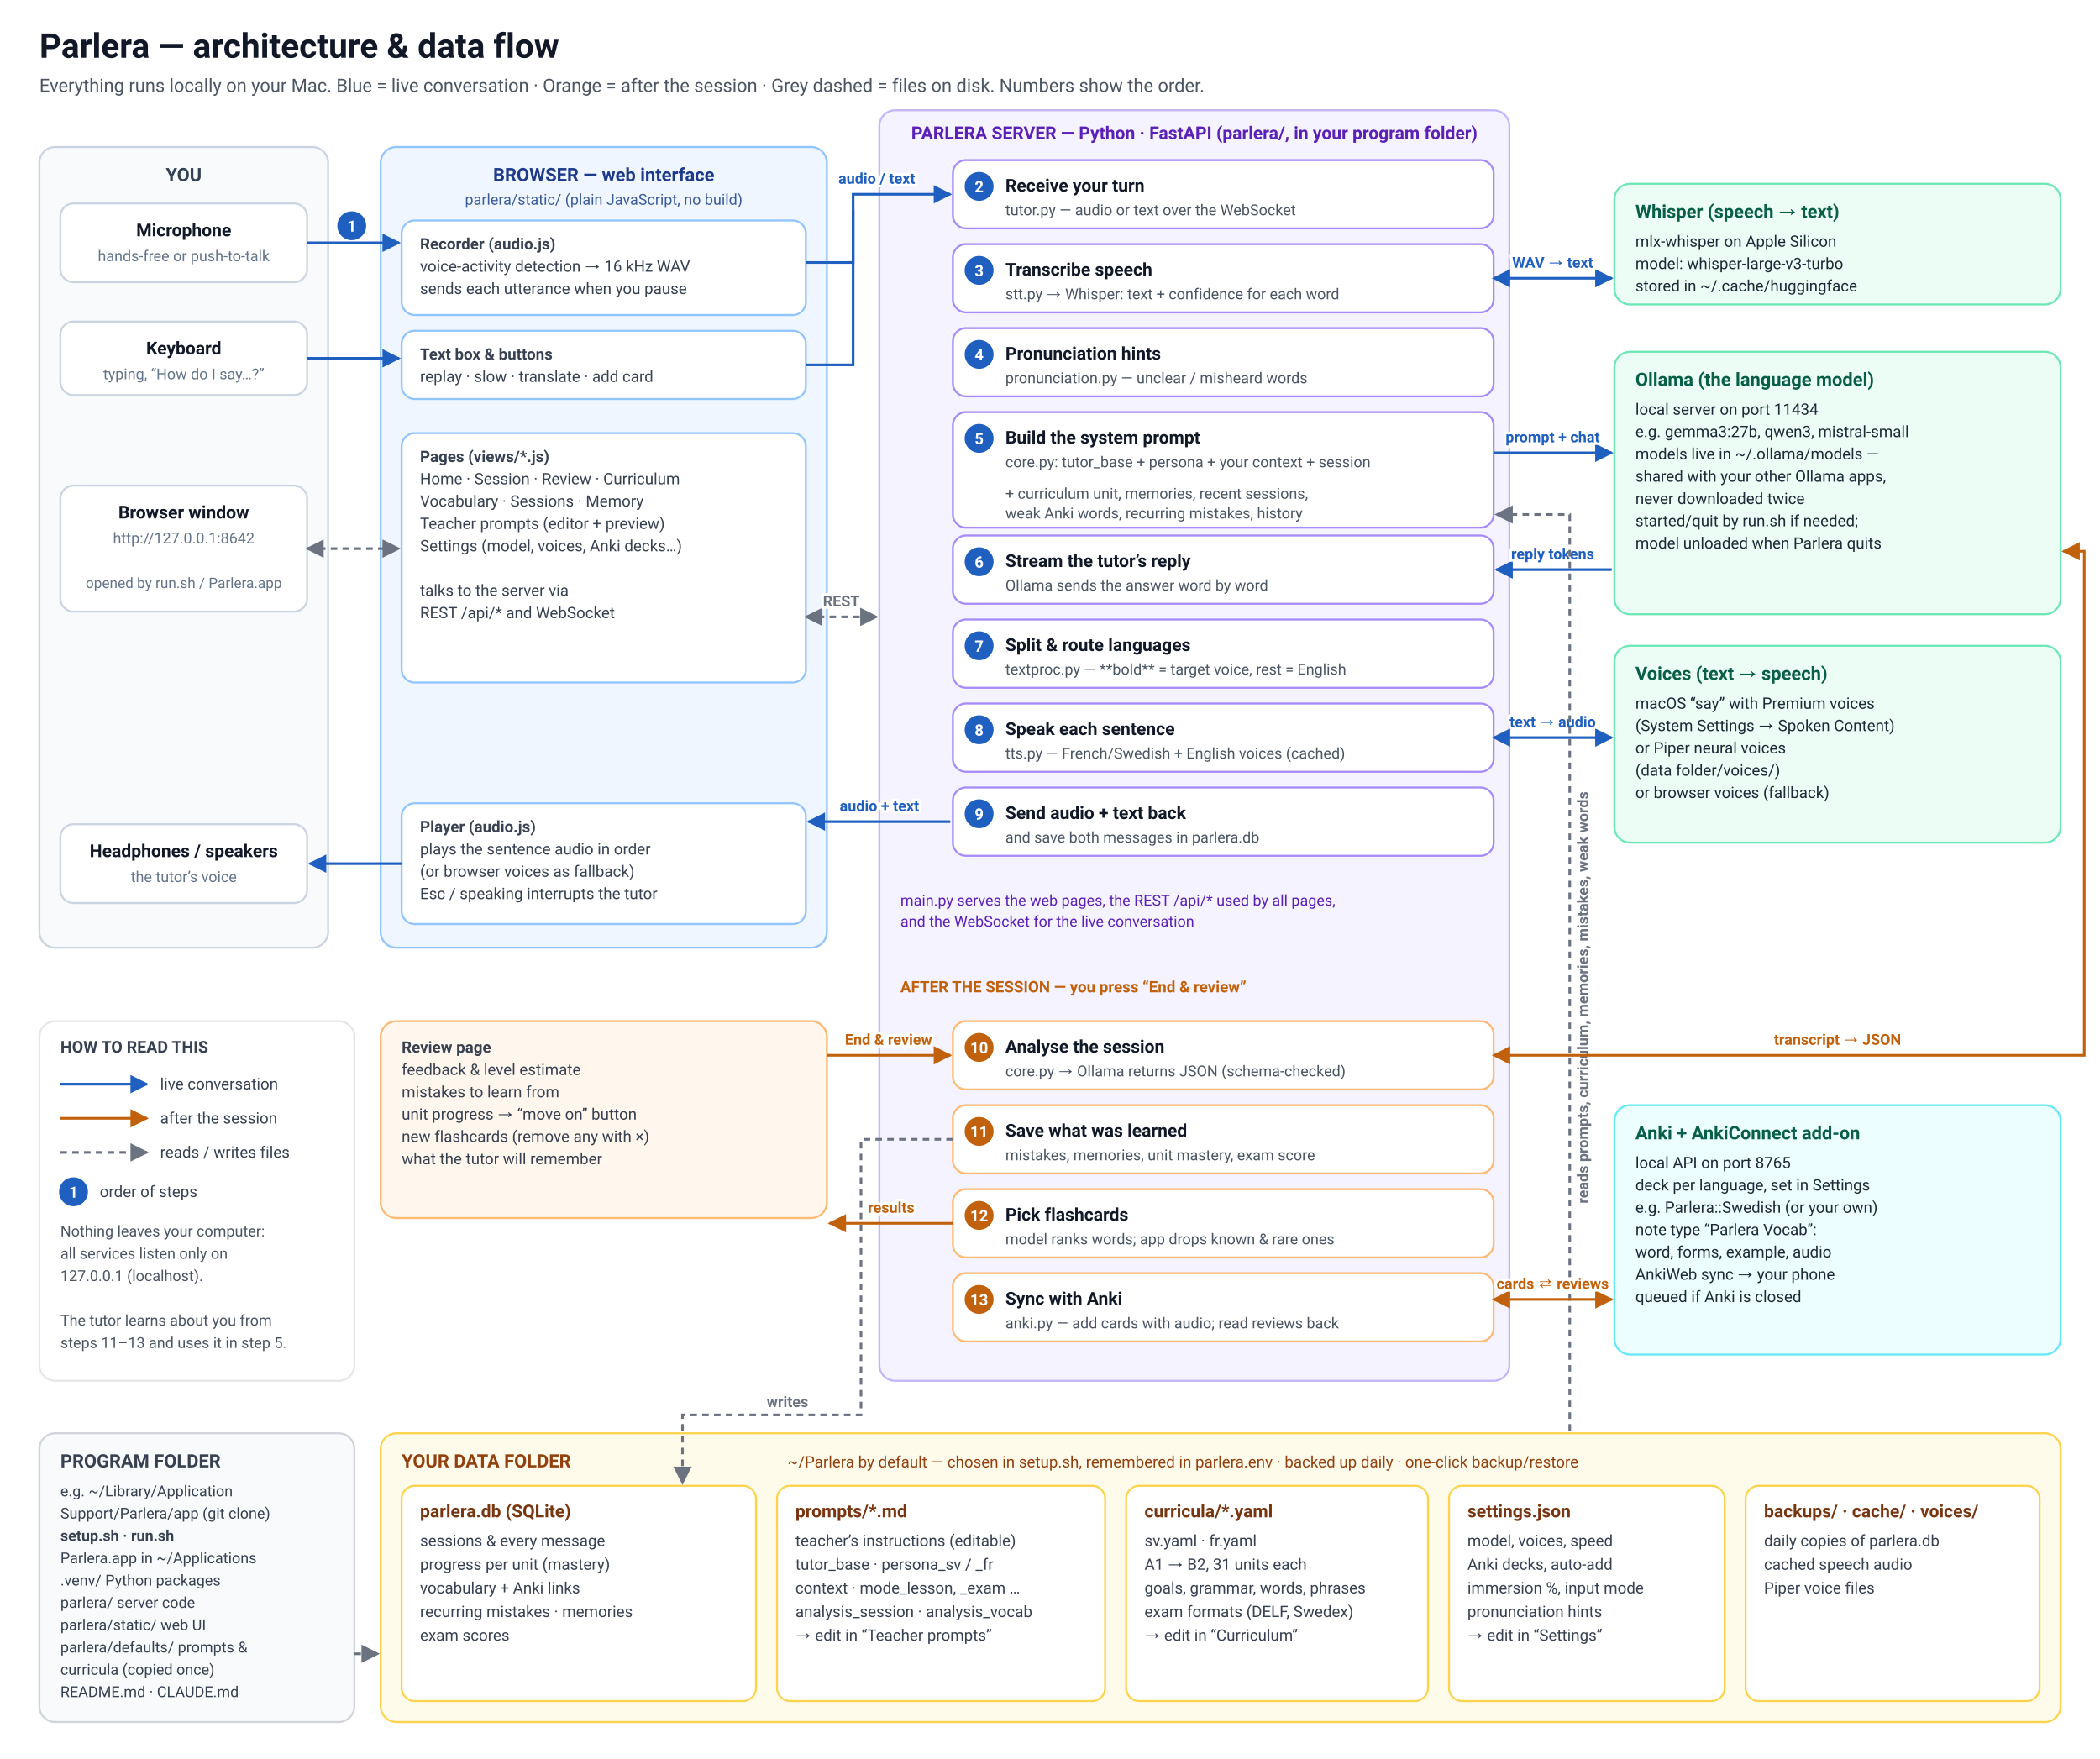
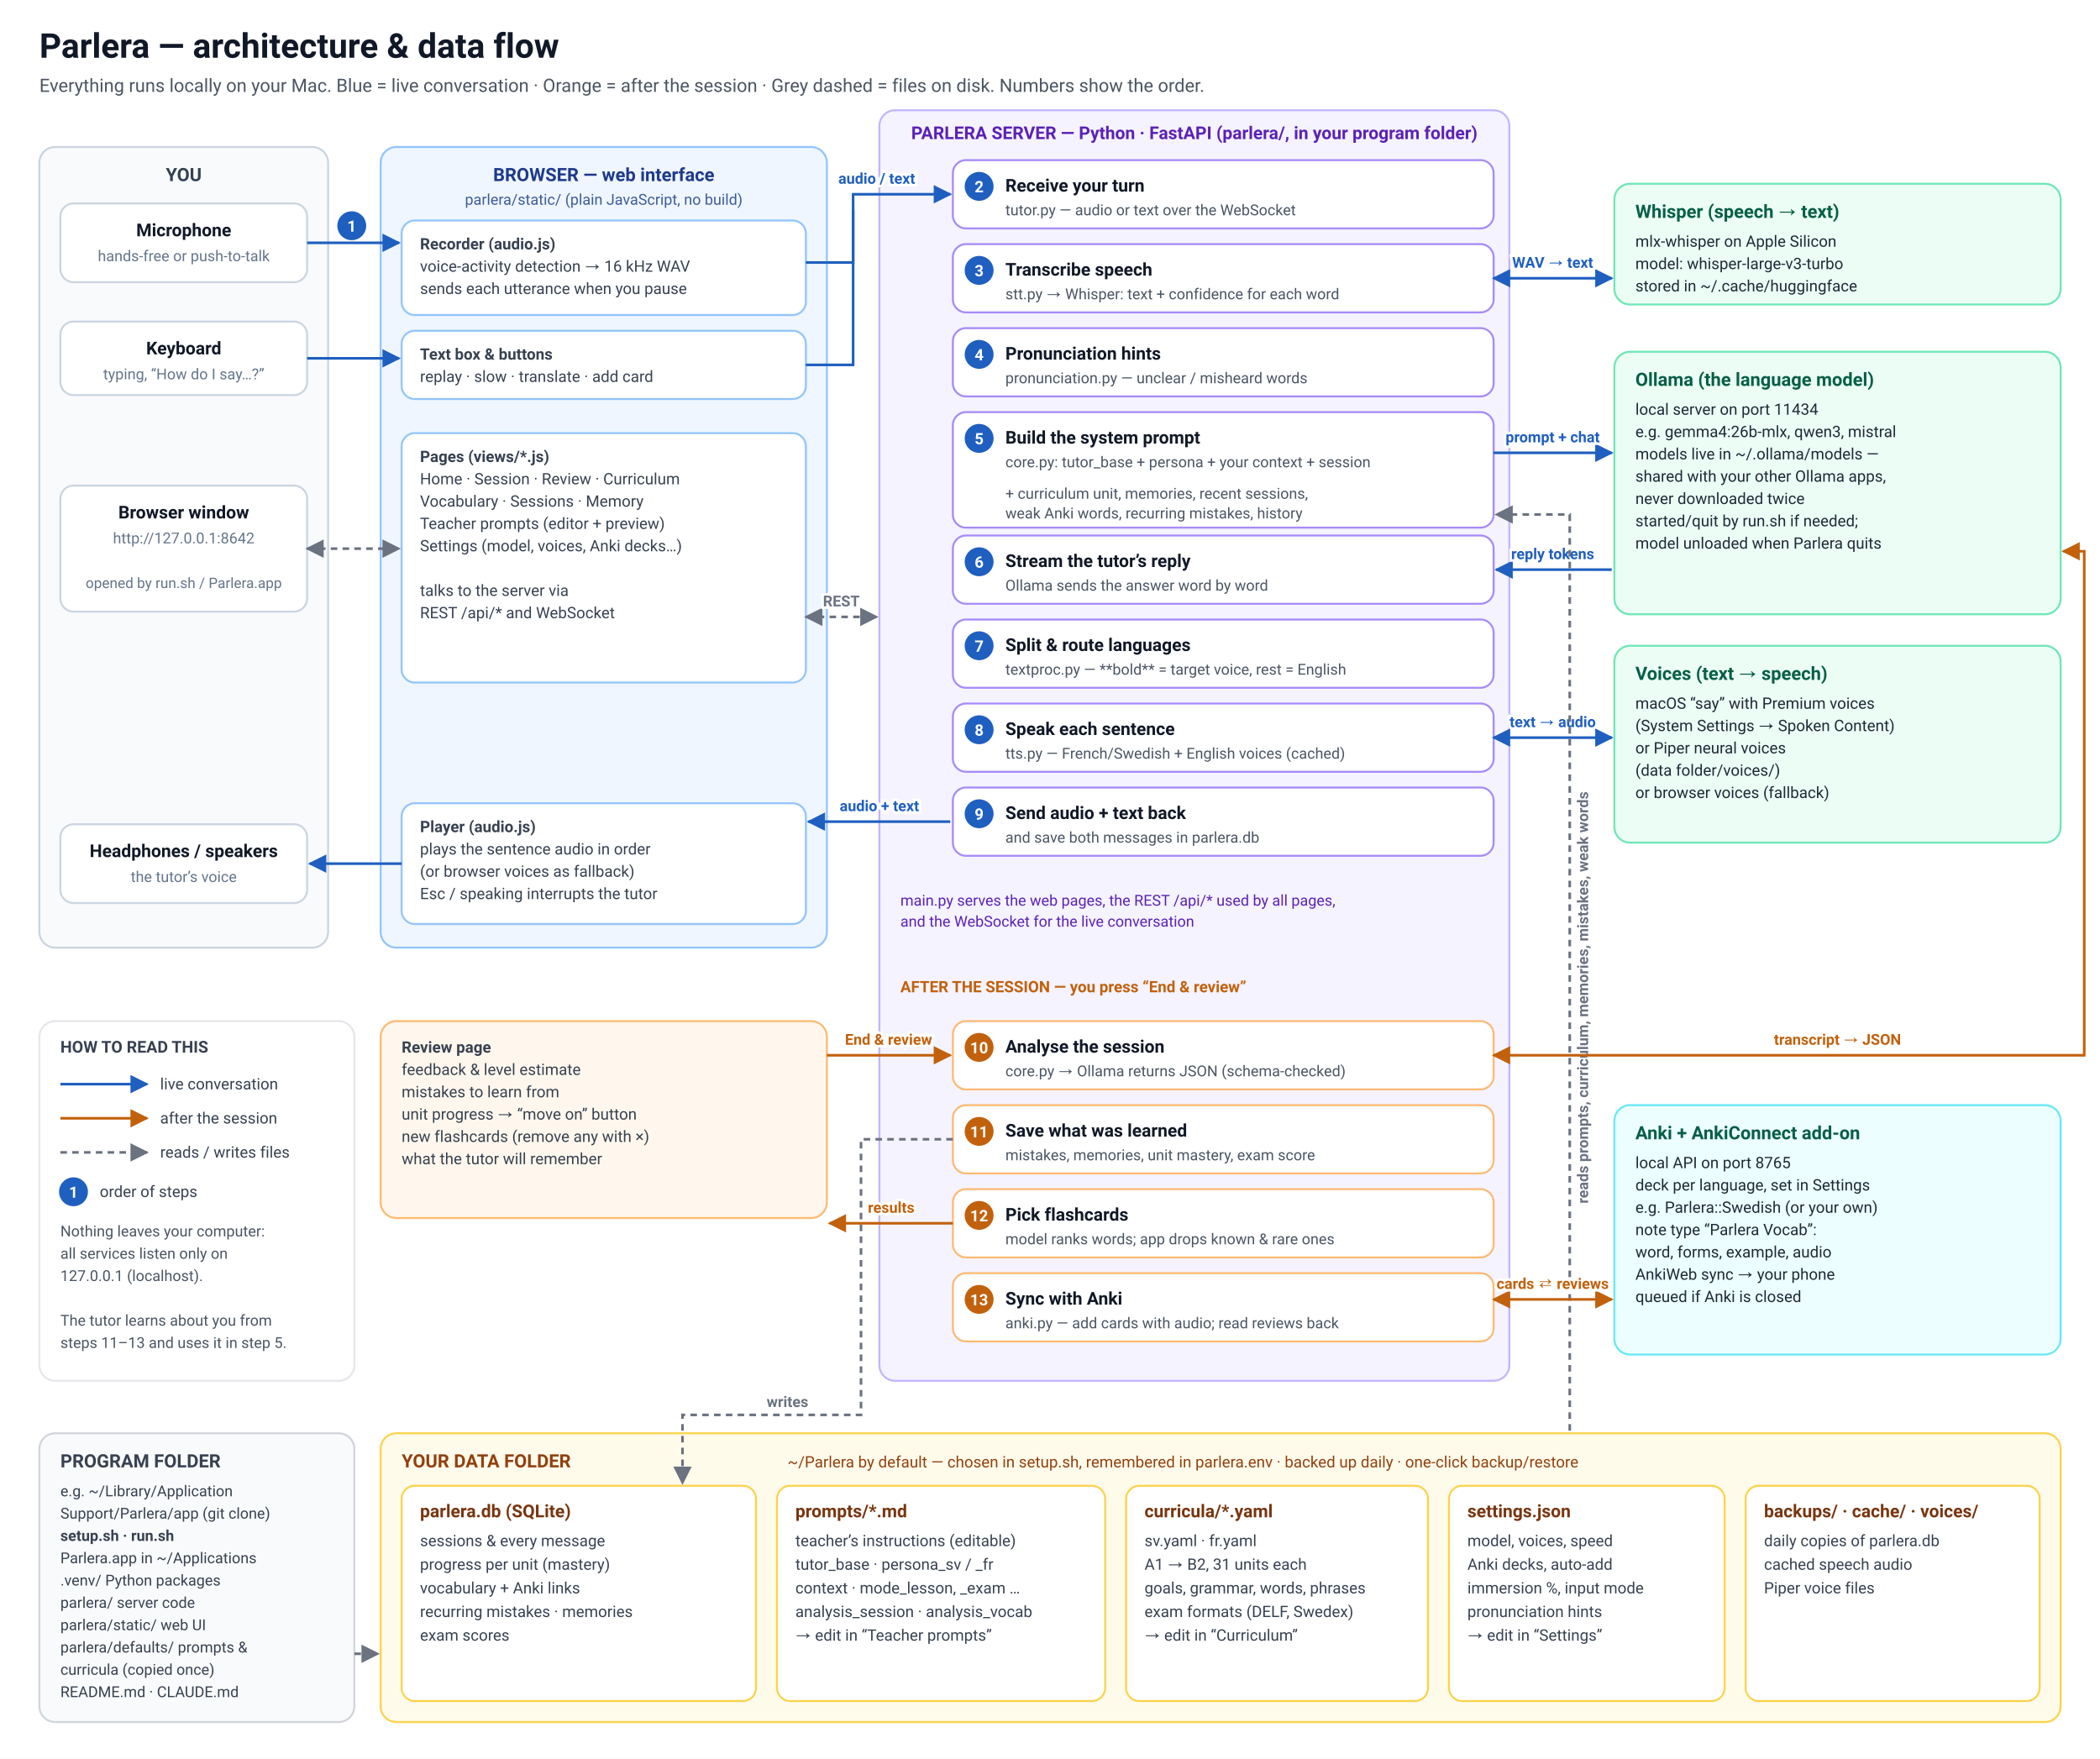
<svg xmlns="http://www.w3.org/2000/svg" viewBox="0 0 1600 1340" width="1600" height="1340" font-family="-apple-system, BlinkMacSystemFont, 'Segoe UI', Roboto, Helvetica, Arial, sans-serif">
  <defs>
    <marker id="eb" viewBox="0 0 10 10" refX="9" refY="5" markerWidth="7" markerHeight="7" orient="auto-start-reverse">
      <path d="M0 0L10 5L0 10z" fill="#1f5fbf" />
    </marker>
    <marker id="sb" viewBox="0 0 10 10" refX="9" refY="5" markerWidth="7" markerHeight="7" orient="auto-start-reverse">
      <path d="M0 0L10 5L0 10z" fill="#1f5fbf" />
    </marker>
    <marker id="eo" viewBox="0 0 10 10" refX="9" refY="5" markerWidth="7" markerHeight="7" orient="auto-start-reverse">
      <path d="M0 0L10 5L0 10z" fill="#c2610c" />
    </marker>
    <marker id="so" viewBox="0 0 10 10" refX="9" refY="5" markerWidth="7" markerHeight="7" orient="auto-start-reverse">
      <path d="M0 0L10 5L0 10z" fill="#c2610c" />
    </marker>
    <marker id="eg" viewBox="0 0 10 10" refX="9" refY="5" markerWidth="7" markerHeight="7" orient="auto-start-reverse">
      <path d="M0 0L10 5L0 10z" fill="#6b7280" />
    </marker>
    <marker id="sg" viewBox="0 0 10 10" refX="9" refY="5" markerWidth="7" markerHeight="7" orient="auto-start-reverse">
      <path d="M0 0L10 5L0 10z" fill="#6b7280" />
    </marker>
  </defs>
  <rect width="1600" height="1340" fill="#ffffff" />
  <text x="30" y="44" font-size="26" font-weight="750" fill="#111827" text-anchor="start">Parlera — architecture &amp; data flow</text>
  <text x="30" y="70" font-size="14" font-weight="400" fill="#4b5563" text-anchor="start">Everything runs locally on your Mac. Blue = live conversation · Orange = after the session · Grey dashed = files on disk. Numbers show the order.</text>
  <rect x="30" y="112" width="220" height="610" rx="12" fill="#f8fafc" stroke="#cbd5e1" stroke-width="1.5" />
  <text x="140" y="138" font-size="14" font-weight="750" fill="#334155" text-anchor="middle">YOU</text>
  <rect x="46" y="155" width="188" height="60" rx="10" fill="#ffffff" stroke="#cbd5e1" stroke-width="1.5" />
  <text x="140" y="180" font-size="13.5" font-weight="650" fill="#111827" text-anchor="middle">Microphone</text>
  <text x="140" y="199" font-size="11.5" font-weight="400" fill="#64748b" text-anchor="middle">hands-free or push-to-talk</text>
  <rect x="46" y="245" width="188" height="56" rx="10" fill="#ffffff" stroke="#cbd5e1" stroke-width="1.5" />
  <text x="140" y="270" font-size="13.5" font-weight="650" fill="#111827" text-anchor="middle">Keyboard</text>
  <text x="140" y="289" font-size="11.5" font-weight="400" fill="#64748b" text-anchor="middle">typing, “How do I say…?”</text>
  <rect x="46" y="370" width="188" height="96" rx="10" fill="#ffffff" stroke="#cbd5e1" stroke-width="1.5" />
  <text x="140" y="395" font-size="13.5" font-weight="650" fill="#111827" text-anchor="middle">Browser window</text>
  <text x="140" y="414" font-size="11.5" font-weight="400" fill="#64748b" text-anchor="middle">http://127.0.0.1:8642</text>
  <rect x="46" y="628" width="188" height="60" rx="10" fill="#ffffff" stroke="#cbd5e1" stroke-width="1.5" />
  <text x="140" y="653" font-size="13.5" font-weight="650" fill="#111827" text-anchor="middle">Headphones / speakers</text>
  <text x="140" y="672" font-size="11.5" font-weight="400" fill="#64748b" text-anchor="middle">the tutor’s voice</text>
  <text x="140" y="448" font-size="11" font-weight="400" fill="#64748b" text-anchor="middle">opened by run.sh / Parlera.app</text>
  <rect x="290" y="112" width="340" height="610" rx="12" fill="#eff6ff" stroke="#93c5fd" stroke-width="1.5" />
  <text x="460" y="138" font-size="14" font-weight="750" fill="#1e3a8a" text-anchor="middle">BROWSER — web interface</text>
  <text x="460" y="156" font-size="11.5" font-weight="400" fill="#3b5b9a" text-anchor="middle">parlera/static/  (plain JavaScript, no build)</text>
  <rect x="306" y="168" width="308" height="72" rx="10" fill="#ffffff" stroke="#93c5fd" stroke-width="1.5" />
  <text x="320" y="190" font-size="12" font-weight="650" fill="#374151" text-anchor="start">Recorder  (audio.js)</text>
  <text x="320" y="207" font-size="12" font-weight="400" fill="#374151" text-anchor="start">voice-activity detection → 16 kHz WAV</text>
  <text x="320" y="224" font-size="12" font-weight="400" fill="#374151" text-anchor="start">sends each utterance when you pause</text>
  <rect x="306" y="252" width="308" height="52" rx="10" fill="#ffffff" stroke="#93c5fd" stroke-width="1.5" />
  <text x="320" y="274" font-size="12" font-weight="650" fill="#374151" text-anchor="start">Text box &amp; buttons</text>
  <text x="320" y="291" font-size="12" font-weight="400" fill="#374151" text-anchor="start">replay · slow · translate · add card</text>
  <rect x="306" y="330" width="308" height="190" rx="10" fill="#ffffff" stroke="#93c5fd" stroke-width="1.5" />
  <text x="320" y="352" font-size="12" font-weight="650" fill="#374151" text-anchor="start">Pages  (views/*.js)</text>
  <text x="320" y="369" font-size="12" font-weight="400" fill="#374151" text-anchor="start">Home · Session · Review · Curriculum</text>
  <text x="320" y="386" font-size="12" font-weight="400" fill="#374151" text-anchor="start">Vocabulary · Sessions · Memory</text>
  <text x="320" y="403" font-size="12" font-weight="400" fill="#374151" text-anchor="start">Teacher prompts (editor + preview)</text>
  <text x="320" y="420" font-size="12" font-weight="400" fill="#374151" text-anchor="start">Settings (model, voices, Anki decks…)</text>
  <text x="320" y="437" font-size="12" font-weight="400" fill="#374151" text-anchor="start" />
  <text x="320" y="454" font-size="12" font-weight="400" fill="#374151" text-anchor="start">talks to the server via</text>
  <text x="320" y="471" font-size="12" font-weight="400" fill="#374151" text-anchor="start">REST /api/*  and  WebSocket</text>
  <rect x="306" y="612" width="308" height="92" rx="10" fill="#ffffff" stroke="#93c5fd" stroke-width="1.5" />
  <text x="320" y="634" font-size="12" font-weight="650" fill="#374151" text-anchor="start">Player  (audio.js)</text>
  <text x="320" y="651" font-size="12" font-weight="400" fill="#374151" text-anchor="start">plays the sentence audio in order</text>
  <text x="320" y="668" font-size="12" font-weight="400" fill="#374151" text-anchor="start">(or browser voices as fallback)</text>
  <text x="320" y="685" font-size="12" font-weight="400" fill="#374151" text-anchor="start">Esc / speaking interrupts the tutor</text>
  <rect x="290" y="778" width="340" height="150" rx="12" fill="#fff7ed" stroke="#fdba74" stroke-width="1.5" />
  <text x="306" y="802" font-size="12" font-weight="700" fill="#374151" text-anchor="start">Review page</text>
  <text x="306" y="819" font-size="12" font-weight="400" fill="#374151" text-anchor="start">feedback &amp; level estimate</text>
  <text x="306" y="836" font-size="12" font-weight="400" fill="#374151" text-anchor="start">mistakes to learn from</text>
  <text x="306" y="853" font-size="12" font-weight="400" fill="#374151" text-anchor="start">unit progress → “move on” button</text>
  <text x="306" y="870" font-size="12" font-weight="400" fill="#374151" text-anchor="start">new flashcards (remove any with ×)</text>
  <text x="306" y="887" font-size="12" font-weight="400" fill="#374151" text-anchor="start">what the tutor will remember</text>
  <rect x="670" y="84" width="480" height="968" rx="12" fill="#f5f3ff" stroke="#c4b5fd" stroke-width="1.5" />
  <text x="910" y="106" font-size="13.5" font-weight="750" fill="#5b21b6" text-anchor="middle">PARLERA SERVER — Python · FastAPI  (parlera/, in your program folder)</text>
  <rect x="726" y="122" width="412" height="52" rx="10" fill="#ffffff" stroke="#a78bfa" stroke-width="1.5" />
  <circle cx="746" cy="142" r="11" fill="#1f5fbf" />
  <text x="746" y="146.5" font-size="12" font-weight="700" fill="#fff" text-anchor="middle">2</text>
  <text x="766" y="146" font-size="13.5" font-weight="650" fill="#111827" text-anchor="start">Receive your turn</text>
  <text x="766" y="164" font-size="11.5" font-weight="400" fill="#4b5563" text-anchor="start">tutor.py — audio or text over the WebSocket</text>
  <rect x="726" y="186" width="412" height="52" rx="10" fill="#ffffff" stroke="#a78bfa" stroke-width="1.5" />
  <circle cx="746" cy="206" r="11" fill="#1f5fbf" />
  <text x="746" y="210.5" font-size="12" font-weight="700" fill="#fff" text-anchor="middle">3</text>
  <text x="766" y="210" font-size="13.5" font-weight="650" fill="#111827" text-anchor="start">Transcribe speech</text>
  <text x="766" y="228" font-size="11.5" font-weight="400" fill="#4b5563" text-anchor="start">stt.py → Whisper: text + confidence for each word</text>
  <rect x="726" y="250" width="412" height="52" rx="10" fill="#ffffff" stroke="#a78bfa" stroke-width="1.5" />
  <circle cx="746" cy="270" r="11" fill="#1f5fbf" />
  <text x="746" y="274.5" font-size="12" font-weight="700" fill="#fff" text-anchor="middle">4</text>
  <text x="766" y="274" font-size="13.5" font-weight="650" fill="#111827" text-anchor="start">Pronunciation hints</text>
  <text x="766" y="292" font-size="11.5" font-weight="400" fill="#4b5563" text-anchor="start">pronunciation.py — unclear / misheard words</text>
  <rect x="726" y="314" width="412" height="88" rx="10" fill="#ffffff" stroke="#a78bfa" stroke-width="1.5" />
  <circle cx="746" cy="334" r="11" fill="#1f5fbf" />
  <text x="746" y="338.5" font-size="12" font-weight="700" fill="#fff" text-anchor="middle">5</text>
  <text x="766" y="338" font-size="13.5" font-weight="650" fill="#111827" text-anchor="start">Build the system prompt</text>
  <text x="766" y="356" font-size="11.5" font-weight="400" fill="#4b5563" text-anchor="start">core.py: tutor_base + persona + your context + session</text>
  <rect x="726" y="408" width="412" height="52" rx="10" fill="#ffffff" stroke="#a78bfa" stroke-width="1.5" />
  <circle cx="746" cy="428" r="11" fill="#1f5fbf" />
  <text x="746" y="432.5" font-size="12" font-weight="700" fill="#fff" text-anchor="middle">6</text>
  <text x="766" y="432" font-size="13.5" font-weight="650" fill="#111827" text-anchor="start">Stream the tutor’s reply</text>
  <text x="766" y="450" font-size="11.5" font-weight="400" fill="#4b5563" text-anchor="start">Ollama sends the answer word by word</text>
  <rect x="726" y="472" width="412" height="52" rx="10" fill="#ffffff" stroke="#a78bfa" stroke-width="1.5" />
  <circle cx="746" cy="492" r="11" fill="#1f5fbf" />
  <text x="746" y="496.5" font-size="12" font-weight="700" fill="#fff" text-anchor="middle">7</text>
  <text x="766" y="496" font-size="13.5" font-weight="650" fill="#111827" text-anchor="start">Split &amp; route languages</text>
  <text x="766" y="514" font-size="11.5" font-weight="400" fill="#4b5563" text-anchor="start">textproc.py — **bold** = target voice, rest = English</text>
  <rect x="726" y="536" width="412" height="52" rx="10" fill="#ffffff" stroke="#a78bfa" stroke-width="1.5" />
  <circle cx="746" cy="556" r="11" fill="#1f5fbf" />
  <text x="746" y="560.5" font-size="12" font-weight="700" fill="#fff" text-anchor="middle">8</text>
  <text x="766" y="560" font-size="13.5" font-weight="650" fill="#111827" text-anchor="start">Speak each sentence</text>
  <text x="766" y="578" font-size="11.5" font-weight="400" fill="#4b5563" text-anchor="start">tts.py — French/Swedish + English voices (cached)</text>
  <rect x="726" y="600" width="412" height="52" rx="10" fill="#ffffff" stroke="#a78bfa" stroke-width="1.5" />
  <circle cx="746" cy="620" r="11" fill="#1f5fbf" />
  <text x="746" y="624.5" font-size="12" font-weight="700" fill="#fff" text-anchor="middle">9</text>
  <text x="766" y="624" font-size="13.5" font-weight="650" fill="#111827" text-anchor="start">Send audio + text back</text>
  <text x="766" y="642" font-size="11.5" font-weight="400" fill="#4b5563" text-anchor="start">and save both messages in parlera.db</text>
  <text x="766" y="380" font-size="11.5" font-weight="400" fill="#4b5563" text-anchor="start">+ curriculum unit, memories, recent sessions,</text>
  <text x="766" y="395" font-size="11.5" font-weight="400" fill="#4b5563" text-anchor="start">  weak Anki words, recurring mistakes, history</text>
  <rect x="726" y="778" width="412" height="52" rx="10" fill="#ffffff" stroke="#fdba74" stroke-width="1.5" />
  <circle cx="746" cy="798" r="11" fill="#c2610c" />
  <text x="746" y="802.5" font-size="12" font-weight="700" fill="#fff" text-anchor="middle">10</text>
  <text x="766" y="802" font-size="13.5" font-weight="650" fill="#111827" text-anchor="start">Analyse the session</text>
  <text x="766" y="820" font-size="11.5" font-weight="400" fill="#4b5563" text-anchor="start">core.py → Ollama returns JSON (schema-checked)</text>
  <rect x="726" y="842" width="412" height="52" rx="10" fill="#ffffff" stroke="#fdba74" stroke-width="1.5" />
  <circle cx="746" cy="862" r="11" fill="#c2610c" />
  <text x="746" y="866.5" font-size="12" font-weight="700" fill="#fff" text-anchor="middle">11</text>
  <text x="766" y="866" font-size="13.5" font-weight="650" fill="#111827" text-anchor="start">Save what was learned</text>
  <text x="766" y="884" font-size="11.5" font-weight="400" fill="#4b5563" text-anchor="start">mistakes, memories, unit mastery, exam score</text>
  <rect x="726" y="906" width="412" height="52" rx="10" fill="#ffffff" stroke="#fdba74" stroke-width="1.5" />
  <circle cx="746" cy="926" r="11" fill="#c2610c" />
  <text x="746" y="930.5" font-size="12" font-weight="700" fill="#fff" text-anchor="middle">12</text>
  <text x="766" y="930" font-size="13.5" font-weight="650" fill="#111827" text-anchor="start">Pick flashcards</text>
  <text x="766" y="948" font-size="11.5" font-weight="400" fill="#4b5563" text-anchor="start">model ranks words; app drops known &amp; rare ones</text>
  <rect x="726" y="970" width="412" height="52" rx="10" fill="#ffffff" stroke="#fdba74" stroke-width="1.5" />
  <circle cx="746" cy="990" r="11" fill="#c2610c" />
  <text x="746" y="994.5" font-size="12" font-weight="700" fill="#fff" text-anchor="middle">13</text>
  <text x="766" y="994" font-size="13.5" font-weight="650" fill="#111827" text-anchor="start">Sync with Anki</text>
  <text x="766" y="1012" font-size="11.5" font-weight="400" fill="#4b5563" text-anchor="start">anki.py — add cards with audio; read reviews back</text>
  <rect x="1230" y="140" width="340" height="92" rx="12" fill="#ecfdf5" stroke="#6ee7b7" stroke-width="1.5" />
  <text x="1246" y="166" font-size="14" font-weight="750" fill="#065f46" text-anchor="start">Whisper  (speech → text)</text>
  <text x="1246" y="188" font-size="12" font-weight="400" fill="#1f2937" text-anchor="start">mlx-whisper on Apple Silicon</text>
  <text x="1246" y="205" font-size="12" font-weight="400" fill="#1f2937" text-anchor="start">model: whisper-large-v3-turbo</text>
  <text x="1246" y="222" font-size="12" font-weight="400" fill="#1f2937" text-anchor="start">stored in ~/.cache/huggingface</text>
  <rect x="1230" y="268" width="340" height="200" rx="12" fill="#ecfdf5" stroke="#6ee7b7" stroke-width="1.5" />
  <text x="1246" y="294" font-size="14" font-weight="750" fill="#065f46" text-anchor="start">Ollama  (the language model)</text>
  <text x="1246" y="316" font-size="12" font-weight="400" fill="#1f2937" text-anchor="start">local server on port 11434</text>
-   <text x="1246" y="333" font-size="12" font-weight="400" fill="#1f2937" text-anchor="start">e.g. gemma3:27b, qwen3, mistral-small</text>
+   <text x="1246" y="333" font-size="12" font-weight="400" fill="#1f2937" text-anchor="start">e.g. gemma4:26b-mlx, qwen3, mistral</text>
  <text x="1246" y="350" font-size="12" font-weight="400" fill="#1f2937" text-anchor="start">models live in ~/.ollama/models —</text>
  <text x="1246" y="367" font-size="12" font-weight="400" fill="#1f2937" text-anchor="start">shared with your other Ollama apps,</text>
  <text x="1246" y="384" font-size="12" font-weight="400" fill="#1f2937" text-anchor="start">never downloaded twice</text>
  <text x="1246" y="401" font-size="12" font-weight="400" fill="#1f2937" text-anchor="start">started/quit by run.sh if needed;</text>
  <text x="1246" y="418" font-size="12" font-weight="400" fill="#1f2937" text-anchor="start">model unloaded when Parlera quits</text>
  <rect x="1230" y="492" width="340" height="150" rx="12" fill="#ecfdf5" stroke="#6ee7b7" stroke-width="1.5" />
  <text x="1246" y="518" font-size="14" font-weight="750" fill="#065f46" text-anchor="start">Voices  (text → speech)</text>
  <text x="1246" y="540" font-size="12" font-weight="400" fill="#1f2937" text-anchor="start">macOS “say” with Premium voices</text>
  <text x="1246" y="557" font-size="12" font-weight="400" fill="#1f2937" text-anchor="start">  (System Settings → Spoken Content)</text>
  <text x="1246" y="574" font-size="12" font-weight="400" fill="#1f2937" text-anchor="start">or Piper neural voices</text>
  <text x="1246" y="591" font-size="12" font-weight="400" fill="#1f2937" text-anchor="start">  (data folder/voices/)</text>
  <text x="1246" y="608" font-size="12" font-weight="400" fill="#1f2937" text-anchor="start">or browser voices (fallback)</text>
  <rect x="1230" y="842" width="340" height="190" rx="12" fill="#ecfeff" stroke="#67e8f9" stroke-width="1.5" />
  <text x="1246" y="868" font-size="14" font-weight="750" fill="#065f46" text-anchor="start">Anki  +  AnkiConnect add-on</text>
  <text x="1246" y="890" font-size="12" font-weight="400" fill="#1f2937" text-anchor="start">local API on port 8765</text>
  <text x="1246" y="907" font-size="12" font-weight="400" fill="#1f2937" text-anchor="start">deck per language, set in Settings</text>
  <text x="1246" y="924" font-size="12" font-weight="400" fill="#1f2937" text-anchor="start">  e.g. Parlera::Swedish (or your own)</text>
  <text x="1246" y="941" font-size="12" font-weight="400" fill="#1f2937" text-anchor="start">note type “Parlera Vocab”:</text>
  <text x="1246" y="958" font-size="12" font-weight="400" fill="#1f2937" text-anchor="start">  word, forms, example, audio</text>
  <text x="1246" y="975" font-size="12" font-weight="400" fill="#1f2937" text-anchor="start">AnkiWeb sync → your phone</text>
  <text x="1246" y="992" font-size="12" font-weight="400" fill="#1f2937" text-anchor="start">queued if Anki is closed</text>
  <rect x="290" y="1092" width="1280" height="220" rx="12" fill="#fffbeb" stroke="#fcd34d" stroke-width="1.5" />
  <text x="306" y="1118" font-size="14" font-weight="750" fill="#92400e" text-anchor="start">YOUR DATA FOLDER</text>
  <text x="600" y="1118" font-size="12" font-weight="400" fill="#92400e" text-anchor="start">~/Parlera by default — chosen in setup.sh, remembered in parlera.env · backed up daily · one-click backup/restore</text>
  <rect x="306" y="1132" width="270" height="164" rx="10" fill="#ffffff" stroke="#fcd34d" stroke-width="1.5" />
  <text x="320" y="1156" font-size="13.5" font-weight="700" fill="#78350f" text-anchor="start">parlera.db  (SQLite)</text>
  <text x="320" y="1178" font-size="12" font-weight="400" fill="#374151" text-anchor="start">sessions &amp; every message</text>
  <text x="320" y="1196" font-size="12" font-weight="400" fill="#374151" text-anchor="start">progress per unit (mastery)</text>
  <text x="320" y="1214" font-size="12" font-weight="400" fill="#374151" text-anchor="start">vocabulary + Anki links</text>
  <text x="320" y="1232" font-size="12" font-weight="400" fill="#374151" text-anchor="start">recurring mistakes · memories</text>
  <text x="320" y="1250" font-size="12" font-weight="400" fill="#374151" text-anchor="start">exam scores</text>
  <rect x="592" y="1132" width="250" height="164" rx="10" fill="#ffffff" stroke="#fcd34d" stroke-width="1.5" />
  <text x="606" y="1156" font-size="13.5" font-weight="700" fill="#78350f" text-anchor="start">prompts/*.md</text>
  <text x="606" y="1178" font-size="12" font-weight="400" fill="#374151" text-anchor="start">teacher’s instructions (editable)</text>
  <text x="606" y="1196" font-size="12" font-weight="400" fill="#374151" text-anchor="start">tutor_base · persona_sv / _fr</text>
  <text x="606" y="1214" font-size="12" font-weight="400" fill="#374151" text-anchor="start">context · mode_lesson, _exam …</text>
  <text x="606" y="1232" font-size="12" font-weight="400" fill="#374151" text-anchor="start">analysis_session · analysis_vocab</text>
  <text x="606" y="1250" font-size="12" font-weight="400" fill="#374151" text-anchor="start">→ edit in “Teacher prompts”</text>
  <rect x="858" y="1132" width="230" height="164" rx="10" fill="#ffffff" stroke="#fcd34d" stroke-width="1.5" />
  <text x="872" y="1156" font-size="13.5" font-weight="700" fill="#78350f" text-anchor="start">curricula/*.yaml</text>
  <text x="872" y="1178" font-size="12" font-weight="400" fill="#374151" text-anchor="start">sv.yaml · fr.yaml</text>
  <text x="872" y="1196" font-size="12" font-weight="400" fill="#374151" text-anchor="start">A1 → B2, 31 units each</text>
  <text x="872" y="1214" font-size="12" font-weight="400" fill="#374151" text-anchor="start">goals, grammar, words, phrases</text>
  <text x="872" y="1232" font-size="12" font-weight="400" fill="#374151" text-anchor="start">exam formats (DELF, Swedex)</text>
  <text x="872" y="1250" font-size="12" font-weight="400" fill="#374151" text-anchor="start">→ edit in “Curriculum”</text>
  <rect x="1104" y="1132" width="210" height="164" rx="10" fill="#ffffff" stroke="#fcd34d" stroke-width="1.5" />
  <text x="1118" y="1156" font-size="13.5" font-weight="700" fill="#78350f" text-anchor="start">settings.json</text>
  <text x="1118" y="1178" font-size="12" font-weight="400" fill="#374151" text-anchor="start">model, voices, speed</text>
  <text x="1118" y="1196" font-size="12" font-weight="400" fill="#374151" text-anchor="start">Anki decks, auto-add</text>
  <text x="1118" y="1214" font-size="12" font-weight="400" fill="#374151" text-anchor="start">immersion %, input mode</text>
  <text x="1118" y="1232" font-size="12" font-weight="400" fill="#374151" text-anchor="start">pronunciation hints</text>
  <text x="1118" y="1250" font-size="12" font-weight="400" fill="#374151" text-anchor="start">→ edit in “Settings”</text>
  <rect x="1330" y="1132" width="224" height="164" rx="10" fill="#ffffff" stroke="#fcd34d" stroke-width="1.5" />
  <text x="1344" y="1156" font-size="13.5" font-weight="700" fill="#78350f" text-anchor="start">backups/ · cache/ · voices/</text>
  <text x="1344" y="1178" font-size="12" font-weight="400" fill="#374151" text-anchor="start">daily copies of parlera.db</text>
  <text x="1344" y="1196" font-size="12" font-weight="400" fill="#374151" text-anchor="start">cached speech audio</text>
  <text x="1344" y="1214" font-size="12" font-weight="400" fill="#374151" text-anchor="start">Piper voice files</text>
  <text x="1344" y="1232" font-size="12" font-weight="400" fill="#374151" text-anchor="start" />
  <text x="1344" y="1250" font-size="12" font-weight="400" fill="#374151" text-anchor="start" />
  <rect x="30" y="1092" width="240" height="220" rx="12" fill="#f9fafb" stroke="#d1d5db" stroke-width="1.5" />
  <text x="46" y="1118" font-size="14" font-weight="750" fill="#374151" text-anchor="start">PROGRAM FOLDER</text>
  <text x="46" y="1140" font-size="11.5" font-weight="400" fill="#374151" text-anchor="start">e.g. ~/Library/Application</text>
  <text x="46" y="1157" font-size="11.5" font-weight="400" fill="#374151" text-anchor="start">Support/Parlera/app (git clone)</text>
  <text x="46" y="1174" font-size="11.5" font-weight="650" fill="#374151" text-anchor="start">setup.sh · run.sh</text>
  <text x="46" y="1191" font-size="11.5" font-weight="400" fill="#374151" text-anchor="start">Parlera.app in ~/Applications</text>
  <text x="46" y="1208" font-size="11.5" font-weight="400" fill="#374151" text-anchor="start">.venv/  Python packages</text>
  <text x="46" y="1225" font-size="11.5" font-weight="400" fill="#374151" text-anchor="start">parlera/  server code</text>
  <text x="46" y="1242" font-size="11.5" font-weight="400" fill="#374151" text-anchor="start">parlera/static/  web UI</text>
  <text x="46" y="1259" font-size="11.5" font-weight="400" fill="#374151" text-anchor="start">parlera/defaults/  prompts &amp;</text>
  <text x="46" y="1276" font-size="11.5" font-weight="400" fill="#374151" text-anchor="start">  curricula (copied once)</text>
  <text x="46" y="1293" font-size="11.5" font-weight="400" fill="#374151" text-anchor="start">README.md · CLAUDE.md</text>
  <rect x="30" y="778" width="240" height="274" rx="12" fill="#ffffff" stroke="#e5e7eb" stroke-width="1.5" />
  <text x="46" y="802" font-size="12.5" font-weight="750" fill="#374151" text-anchor="start">HOW TO READ THIS</text>
  <path d="M46 826 H112" fill="none" stroke="#1f5fbf" stroke-width="2" marker-end="url(#eb)" />
  <text x="122" y="830" font-size="12" font-weight="400" fill="#374151" text-anchor="start">live conversation</text>
  <path d="M46 852 H112" fill="none" stroke="#c2610c" stroke-width="2" marker-end="url(#eo)" />
  <text x="122" y="856" font-size="12" font-weight="400" fill="#374151" text-anchor="start">after the session</text>
  <path d="M46 878 H112" fill="none" stroke="#6b7280" stroke-width="2" stroke-dasharray="5 4" marker-end="url(#eg)" />
  <text x="122" y="882" font-size="12" font-weight="400" fill="#374151" text-anchor="start">reads / writes files</text>
  <circle cx="56" cy="908" r="11" fill="#1f5fbf" />
  <text x="56" y="912.5" font-size="12" font-weight="700" fill="#fff" text-anchor="middle">1</text>
  <text x="76" y="912" font-size="12" font-weight="400" fill="#374151" text-anchor="start">order of steps</text>
  <text x="46" y="942" font-size="11.5" font-weight="400" fill="#4b5563" text-anchor="start">Nothing leaves your computer:</text>
  <text x="46" y="959" font-size="11.5" font-weight="400" fill="#4b5563" text-anchor="start">all services listen only on</text>
  <text x="46" y="976" font-size="11.5" font-weight="400" fill="#4b5563" text-anchor="start">127.0.0.1 (localhost).</text>
  <text x="46" y="993" font-size="11.5" font-weight="400" fill="#4b5563" text-anchor="start" />
  <text x="46" y="1010" font-size="11.5" font-weight="400" fill="#4b5563" text-anchor="start">The tutor learns about you from</text>
  <text x="46" y="1027" font-size="11.5" font-weight="400" fill="#4b5563" text-anchor="start">steps 11–13 and uses it in step 5.</text>
  <text x="686" y="690" font-size="11.5" font-weight="400" fill="#5b21b6" text-anchor="start">main.py serves the web pages, the REST /api/* used by all pages,</text>
  <text x="686" y="706" font-size="11.5" font-weight="400" fill="#5b21b6" text-anchor="start">and the WebSocket for the live conversation</text>
  <text x="686" y="756" font-size="12" font-weight="750" fill="#c2610c" text-anchor="start">AFTER THE SESSION — you press “End &amp; review”</text>
  <path d="M234 185 H304" fill="none" stroke="#1f5fbf" stroke-width="2" marker-end="url(#eb)" />
  <circle cx="268" cy="172" r="11" fill="#1f5fbf" />
  <text x="268" y="176.5" font-size="12" font-weight="700" fill="#fff" text-anchor="middle">1</text>
  <path d="M234 273 H304" fill="none" stroke="#1f5fbf" stroke-width="2" marker-end="url(#eb)" />
  <path d="M234 418 H304" fill="none" stroke="#6b7280" stroke-width="2" stroke-dasharray="5 4" marker-end="url(#eg)" marker-start="url(#sg)" />
  <path d="M614 200 H650 V148 H724" fill="none" stroke="#1f5fbf" stroke-width="2" marker-end="url(#eb)" />
  <text x="668" y="140" font-size="11.5" font-weight="600" fill="#1f5fbf" text-anchor="middle" stroke="#ffffff" stroke-width="4" paint-order="stroke">audio / text</text>
  <path d="M614 278 H650 V160" fill="none" stroke="#1f5fbf" stroke-width="2" />
  <path d="M614 470 H668" fill="none" stroke="#6b7280" stroke-width="2" stroke-dasharray="5 4" marker-end="url(#eg)" marker-start="url(#sg)" />
  <text x="641" y="462" font-size="11.5" font-weight="600" fill="#6b7280" text-anchor="middle" stroke="#ffffff" stroke-width="4" paint-order="stroke">REST</text>
  <path d="M1138 212 H1228" fill="none" stroke="#1f5fbf" stroke-width="2" marker-end="url(#eb)" marker-start="url(#sb)" />
  <text x="1183" y="204" font-size="11.5" font-weight="600" fill="#1f5fbf" text-anchor="middle" stroke="#ffffff" stroke-width="4" paint-order="stroke">WAV → text</text>
  <path d="M1138 345 H1228" fill="none" stroke="#1f5fbf" stroke-width="2" marker-end="url(#eb)" />
  <text x="1183" y="337" font-size="11.5" font-weight="600" fill="#1f5fbf" text-anchor="middle" stroke="#ffffff" stroke-width="4" paint-order="stroke">prompt + chat</text>
  <path d="M1228 434 H1140" fill="none" stroke="#1f5fbf" stroke-width="2" marker-end="url(#eb)" />
  <text x="1183" y="426" font-size="11.5" font-weight="600" fill="#1f5fbf" text-anchor="middle" stroke="#ffffff" stroke-width="4" paint-order="stroke">reply tokens</text>
  <path d="M1138 562 H1228" fill="none" stroke="#1f5fbf" stroke-width="2" marker-end="url(#eb)" marker-start="url(#sb)" />
  <text x="1183" y="554" font-size="11.5" font-weight="600" fill="#1f5fbf" text-anchor="middle" stroke="#ffffff" stroke-width="4" paint-order="stroke">text → audio</text>
  <path d="M724 626 H616" fill="none" stroke="#1f5fbf" stroke-width="2" marker-end="url(#eb)" />
  <text x="670" y="618" font-size="11.5" font-weight="600" fill="#1f5fbf" text-anchor="middle" stroke="#ffffff" stroke-width="4" paint-order="stroke">audio + text</text>
  <path d="M306 658 H236" fill="none" stroke="#1f5fbf" stroke-width="2" marker-end="url(#eb)" />
  <path d="M1196 1090 V392 H1140" fill="none" stroke="#6b7280" stroke-width="2" stroke-dasharray="5 4" marker-end="url(#eg)" />
  <text x="1210" y="760" font-size="11.5" font-weight="600" fill="#6b7280" transform="rotate(-90 1210 760)" text-anchor="middle" stroke="#ffffff" stroke-width="4" paint-order="stroke">reads prompts, curriculum, memories, mistakes, weak words</text>
  <path d="M630 804 H724" fill="none" stroke="#c2610c" stroke-width="2" marker-end="url(#eo)" />
  <text x="677" y="796" font-size="11.5" font-weight="600" fill="#c2610c" text-anchor="middle" stroke="#ffffff" stroke-width="4" paint-order="stroke">End &amp; review</text>
  <path d="M1138 804 H1588 V420 H1572" fill="none" stroke="#c2610c" stroke-width="2" marker-end="url(#eo)" marker-start="url(#so)" />
  <text x="1400" y="796" font-size="11.5" font-weight="600" fill="#c2610c" text-anchor="middle" stroke="#ffffff" stroke-width="4" paint-order="stroke">transcript → JSON</text>
  <path d="M726 868 H656 V1078 H520 V1130" fill="none" stroke="#6b7280" stroke-width="2" stroke-dasharray="5 4" marker-end="url(#eg)" />
  <text x="600" y="1072" font-size="11.5" font-weight="600" fill="#6b7280" text-anchor="middle" stroke="#ffffff" stroke-width="4" paint-order="stroke">writes</text>
  <path d="M726 932 H632" fill="none" stroke="#c2610c" stroke-width="2" marker-end="url(#eo)" />
  <text x="679" y="924" font-size="11.5" font-weight="600" fill="#c2610c" text-anchor="middle" stroke="#ffffff" stroke-width="4" paint-order="stroke">results</text>
  <path d="M1138 990 H1228" fill="none" stroke="#c2610c" stroke-width="2" marker-end="url(#eo)" marker-start="url(#so)" />
  <text x="1183" y="982" font-size="11.5" font-weight="600" fill="#c2610c" text-anchor="middle" stroke="#ffffff" stroke-width="4" paint-order="stroke">cards ⇄ reviews</text>
  <path d="M270 1260 H288" fill="none" stroke="#6b7280" stroke-width="2" stroke-dasharray="5 4" marker-end="url(#eg)" />
</svg>
